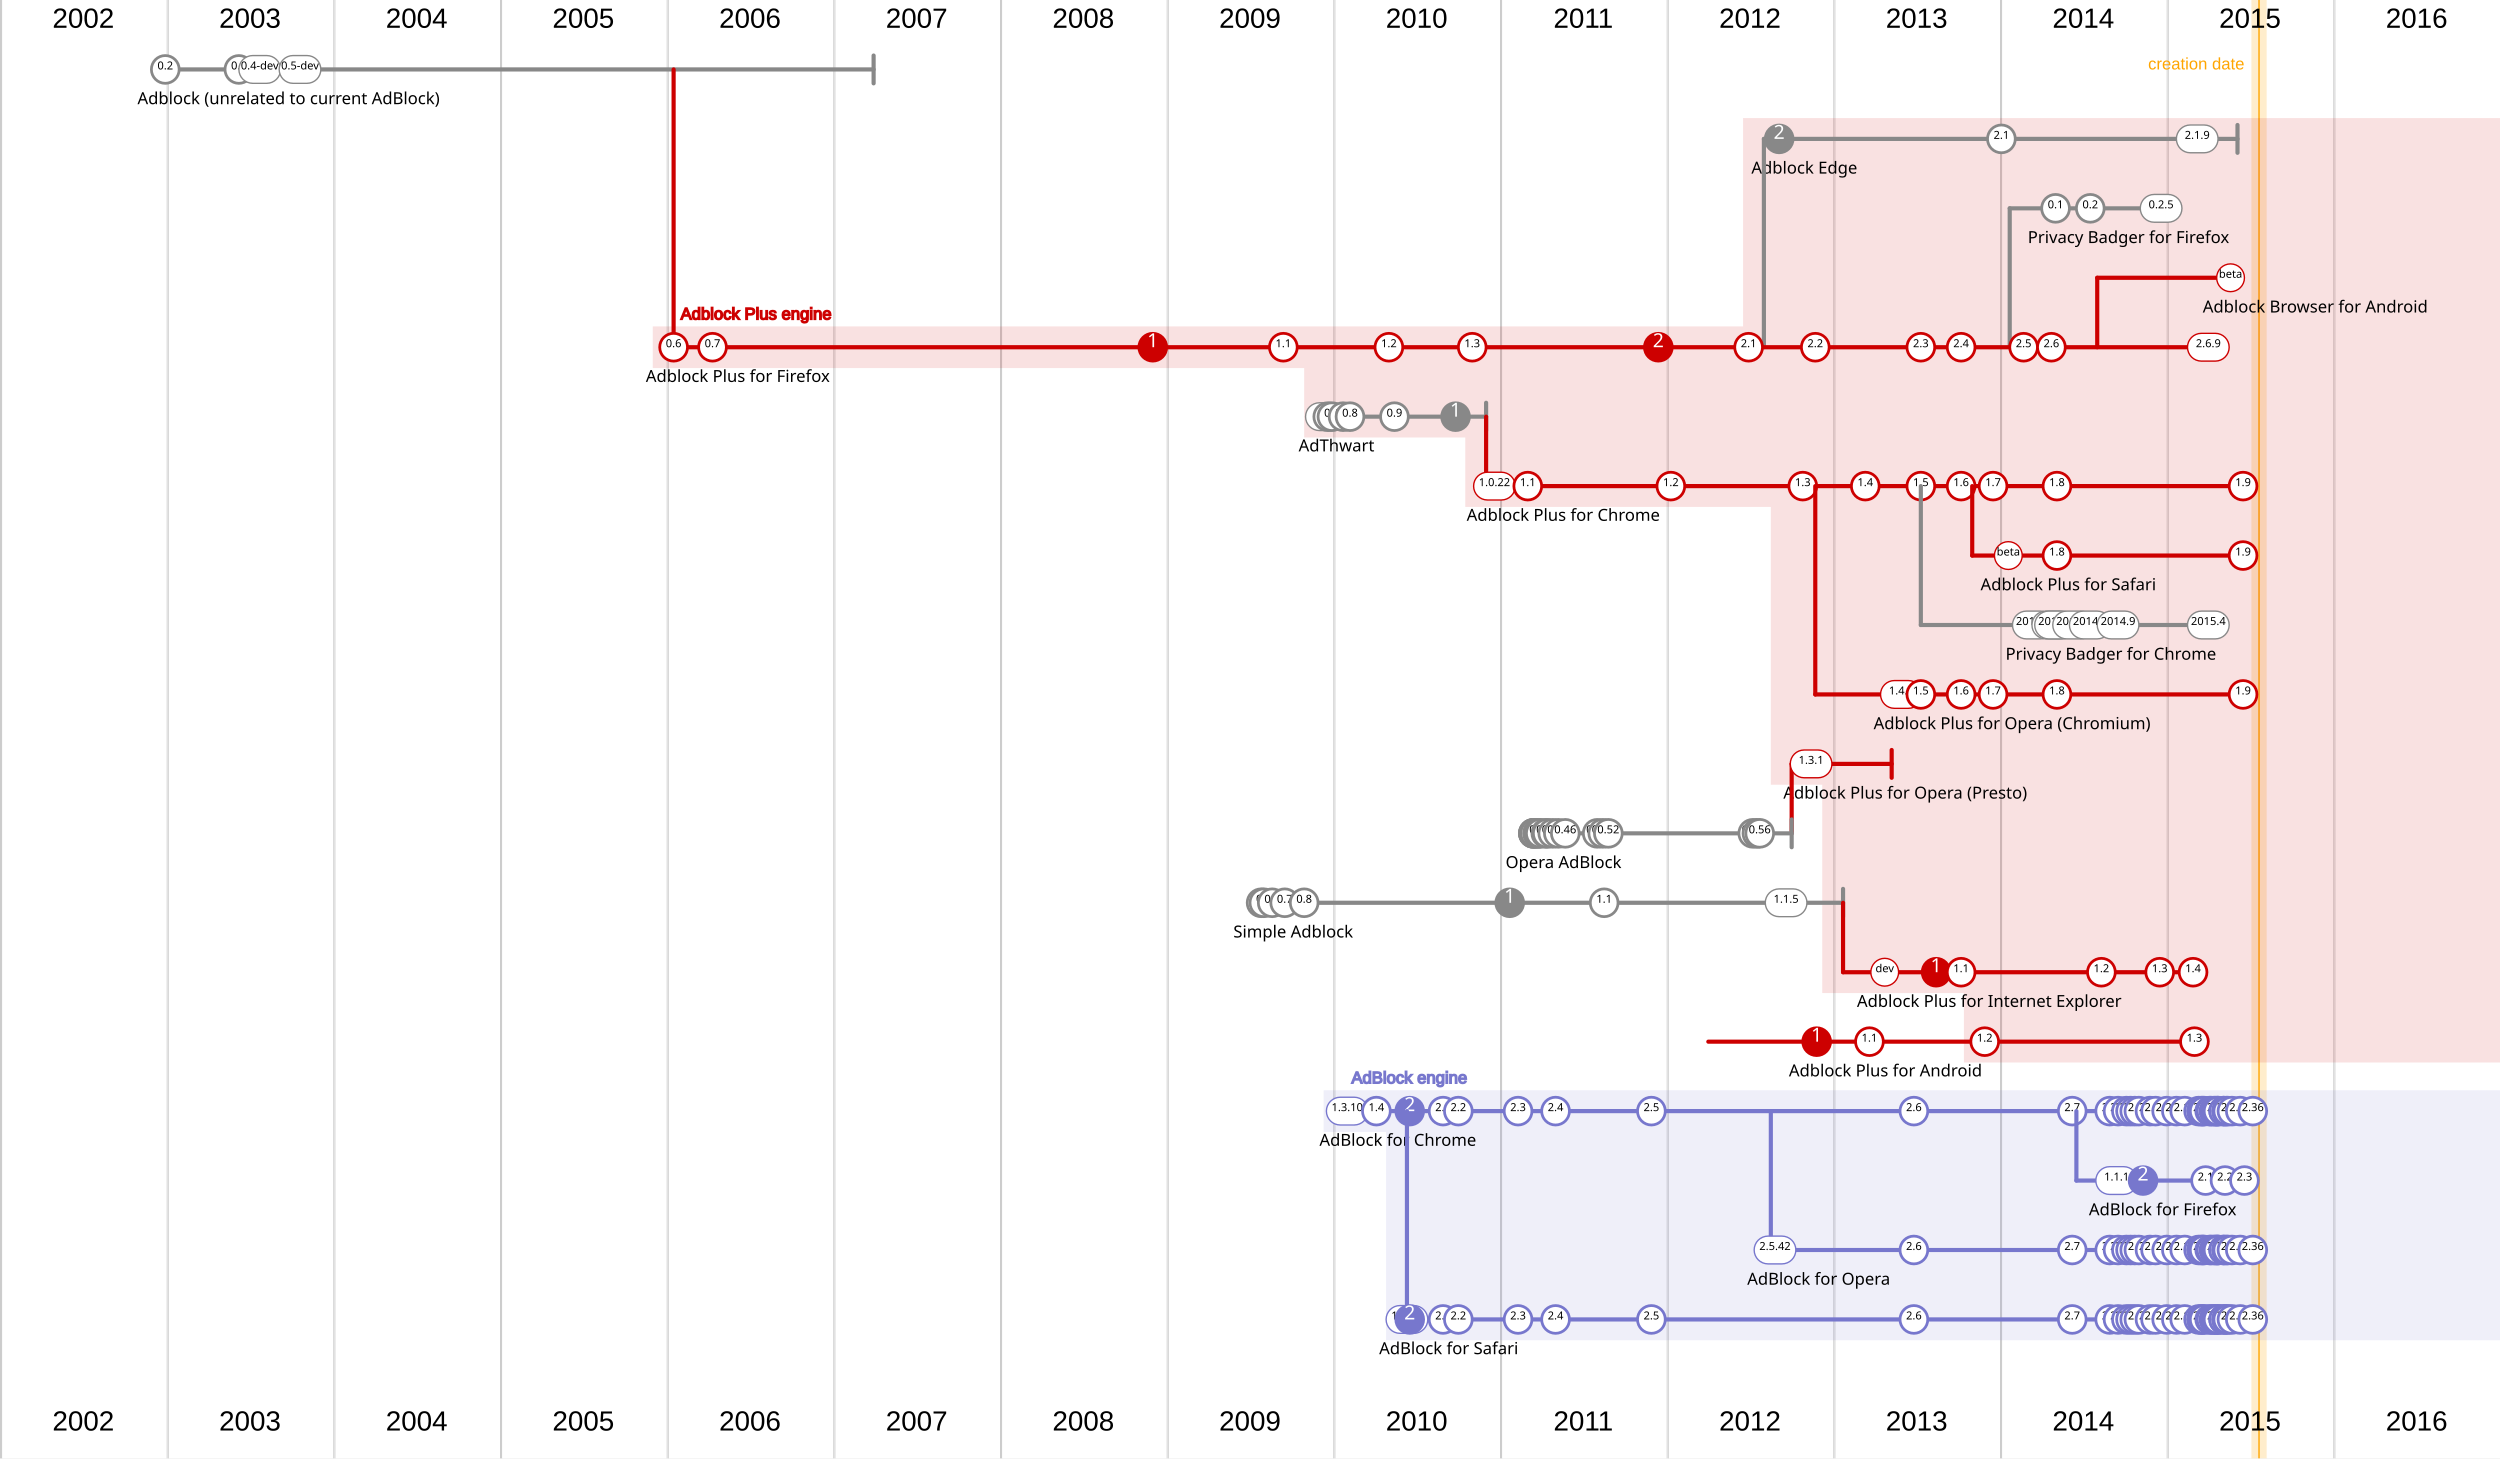
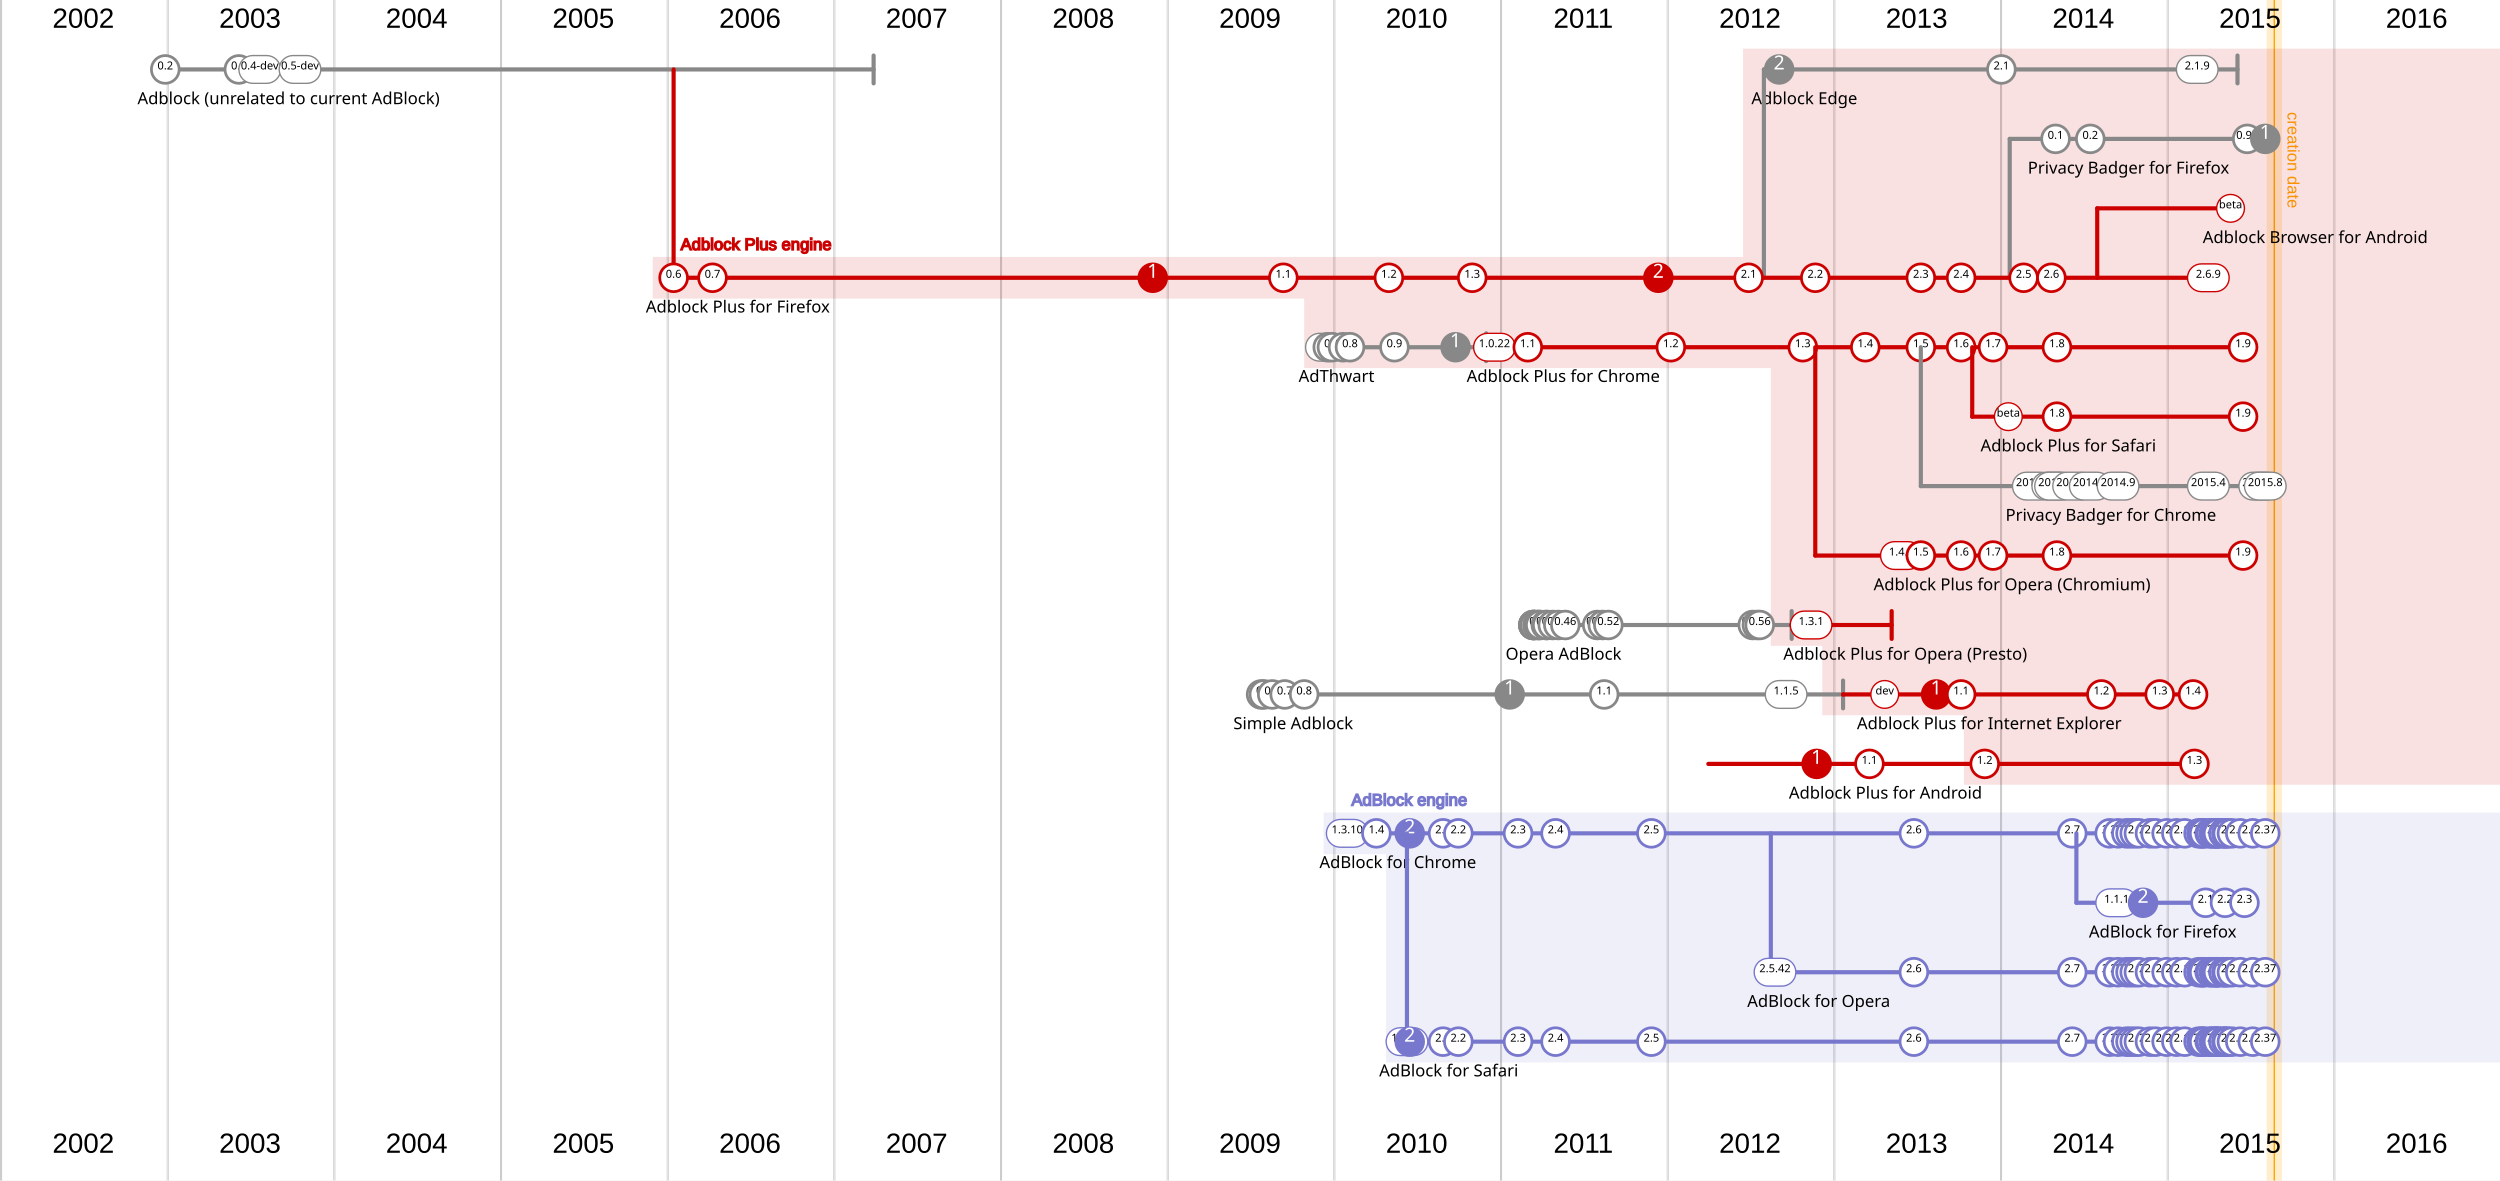
- <svg xmlns="http://www.w3.org/2000/svg" xmlns:xlink="http://www.w3.org/1999/xlink" width="1800" height="1050">
+ <svg xmlns="http://www.w3.org/2000/svg" xmlns:xlink="http://www.w3.org/1999/xlink" width="1800" height="850">
  <defs>
    <style type="text/css">
      @namespace xlink url(http://www.w3.org/1999/xlink);
      
      text {
        font-family: "Arial", sans-serif;
        text-align: center;
        color: black;
      }
      
      line {
        stroke-linecap: round;
        stroke-width: 3px;
      }
      
      circle {
        stroke-width: 2px;
        fill: white;
      }
      
      #yearlabels text {
        font-size: 20px;
        text-anchor: middle;
      }
      
      .adblocker, .engine {
        font-size: 12px;
        font-family: sans-serif;
      }
      
      .engine {
        text-anchor: end;
        font-style: italic;
        font-weight: bold;
      }
      
      #longver {
        fill: white;
        transform: translate(-15px, -10px);
      }
      
      use[xlink|href="#longver"] {
        stroke-width: 2px;
      }
      
      .engine-none line,
      .engine-none circle,
      .engine-none use {
        stroke: #888;
      }
      
      .engine-none .version.release-major circle {
        fill: #888;
      }
      
      .engine-adblockplus-core line,
      .engine-adblockplus-core circle,
      .engine-adblockplus-core use {
        stroke: #CD0000;
      }
      
      .engine-adblockplus-core .version.release-major circle {
        fill: #CD0000;
      }
      .engine-adblock line,
      .engine-adblock circle,
      .engine-adblock use {
        stroke: #7777CD;
      }
      
      .engine-adblock .version.release-major circle {
        fill: #7777CD;
      }
      
      .version.release-patch circle,
      .version.release-patch use {
        stroke-width: 1px;
      }
      
      .version text {
        alignment-baseline: central;
        font-family: sans-serif;
        font-size: 8px;
        text-anchor: middle;
      }
      
      .version.release-major text {
        font-family: sans-serif;
        font-size: 14px;
        fill: white;
        text-anchor: middle;
      }
    </style>
    <pattern id="bglines" patternUnits="userSpaceOnUse" width="120" height="100%">
      <line x1="0" x2="0" y2="100%" stroke="#CCC" />
    </pattern>
    <rect id="longver" width="30" height="20" rx="10" />
    <g id="yearlabels">
      <text x="0">2002</text>
      <text x="120">2003</text>
      <text x="240">2004</text>
      <text x="360">2005</text>
      <text x="480">2006</text>
      <text x="600">2007</text>
      <text x="720">2008</text>
      <text x="840">2009</text>
      <text x="960">2010</text>
      <text x="1080">2011</text>
      <text x="1200">2012</text>
      <text x="1320">2013</text>
      <text x="1440">2014</text>
      <text x="1560">2015</text>
      <text x="1680">2016</text>
    </g>
    <g id="original" class="engine-none">
      <a xlink:href="http://adblock.mozdev.org/">
        <text x="0" y="0" dx="99" dy="25" class="adblocker">Adblock (unrelated to current AdBlock)</text>
      </a>
      <line stroke="" x1="111" x2="629" />
      <g class="version release-minor">
        <circle cx="119" r="10" />
        <text x="119" y="0" dy="0">0.2</text>
      </g>
      <g class="version release-minor">
        <circle cx="172" r="10" />
        <text x="172" y="0" dy="0">0.3</text>
      </g>
      <g class="version release-patch">
        <use x="187" xlink:href="#longver" />
        <text x="187" y="0" dy="0">0.4-dev</text>
      </g>
      <g class="version release-patch">
        <use x="216" xlink:href="#longver" />
        <text x="216" y="0" dy="0">0.5-dev</text>
      </g>
      <line stroke="" x1="629" y1="10" x2="629" y2="-10" />
    </g>
    <g id="adblockedge" class="engine-none">
      <a xlink:href="https://bitbucket.org/adstomper/adblockedge/">
        <text x="0" y="0" dx="1261" dy="25" class="adblocker">Adblock Edge</text>
      </a>
      <line stroke="" x1="1270" x2="1611" />
      <line stroke="" x1="1270" x2="1270" y1="0" y2="150" />
      <g class="version release-major">
        <circle cx="1281" r="10" />
        <text x="1281" y="0" dy="0">2</text>
      </g>
      <g class="version release-minor">
        <circle cx="1441" r="10" />
        <text x="1441" y="0" dy="0">2.1</text>
      </g>
      <g class="version release-patch">
        <use x="1582" xlink:href="#longver" />
        <text x="1582" y="0" dy="0">2.1.9</text>
      </g>
      <line stroke="" x1="1611" y1="10" x2="1611" y2="-10" />
    </g>
    <g id="privacybadger-firefox" class="engine-none">
      <a xlink:href="https://www.eff.org/privacybadger">
        <text x="0" y="0" dx="1460" dy="25" class="adblocker">Privacy Badger for Firefox</text>
      </a>
-       <line stroke="" x1="1447" x2="1556" />
+       <line stroke="" x1="1447" x2="1631" />
      <line stroke="" x1="1447" x2="1447" y1="0" y2="100" />
      <g class="version release-minor">
        <circle cx="1480" r="10" />
        <text x="1480" y="0" dy="0">0.1</text>
      </g>
      <g class="version release-minor">
        <circle cx="1505" r="10" />
        <text x="1505" y="0" dy="0">0.2</text>
      </g>
-       <g class="version release-patch">
-         <use x="1556" xlink:href="#longver" />
-         <text x="1556" y="0" dy="0">0.2.5</text>
+       <g class="version release-minor">
+         <circle cx="1618" r="10" />
+         <text x="1618" y="0" dy="0">0.99</text>
+       </g>
+       <g class="version release-major">
+         <circle cx="1631" r="10" />
+         <text x="1631" y="0" dy="0">1</text>
      </g>
    </g>
    <g id="adblockbrowser-android" class="engine-adblockplus-core">
      <a xlink:href="https://adblockplus.org/en/adblock-browser">
        <text x="0" y="0" dx="1586" dy="25" class="adblocker">Adblock Browser for Android</text>
      </a>
      <line stroke="" x1="1510" x2="1606" />
      <line stroke="" x1="1510" x2="1510" y1="0" y2="50" />
      <g class="version release-patch">
        <circle cx="1606" r="10" />
        <text x="1606" y="0" dy="0">beta</text>
      </g>
    </g>
    <g id="adblockplus-firefox" class="engine-adblockplus-core">
      <a xlink:href="https://adblockplus.org/en/firefox">
        <text x="0" y="0" dx="465" dy="25" class="adblocker">Adblock Plus for Firefox</text>
      </a>
      <line stroke="" x1="485" x2="1590" />
-       <line stroke="" x1="485" x2="485" y1="0" y2="-200" />
+       <line stroke="" x1="485" x2="485" y1="0" y2="-150" />
      <g class="version release-minor">
        <circle cx="485" r="10" />
        <text x="485" y="0" dy="0">0.6</text>
      </g>
      <g class="version release-minor">
        <circle cx="513" r="10" />
        <text x="513" y="0" dy="0">0.7</text>
      </g>
      <g class="version release-major">
        <circle cx="830" r="10" />
        <text x="830" y="0" dy="0">1</text>
      </g>
      <g class="version release-minor">
        <circle cx="924" r="10" />
        <text x="924" y="0" dy="0">1.1</text>
      </g>
      <g class="version release-minor">
        <circle cx="1000" r="10" />
        <text x="1000" y="0" dy="0">1.2</text>
      </g>
      <g class="version release-minor">
        <circle cx="1060" r="10" />
        <text x="1060" y="0" dy="0">1.3</text>
      </g>
      <g class="version release-major">
        <circle cx="1194" r="10" />
        <text x="1194" y="0" dy="0">2</text>
      </g>
      <g class="version release-minor">
        <circle cx="1259" r="10" />
        <text x="1259" y="0" dy="0">2.1</text>
      </g>
      <g class="version release-minor">
        <circle cx="1307" r="10" />
        <text x="1307" y="0" dy="0">2.2</text>
      </g>
      <g class="version release-minor">
        <circle cx="1383" r="10" />
        <text x="1383" y="0" dy="0">2.3</text>
      </g>
      <g class="version release-minor">
        <circle cx="1412" r="10" />
        <text x="1412" y="0" dy="0">2.4</text>
      </g>
      <g class="version release-minor">
        <circle cx="1457" r="10" />
        <text x="1457" y="0" dy="0">2.5</text>
      </g>
      <g class="version release-minor">
        <circle cx="1477" r="10" />
        <text x="1477" y="0" dy="0">2.6</text>
      </g>
      <g class="version release-patch">
        <use x="1590" xlink:href="#longver" />
        <text x="1590" y="0" dy="0">2.6.9</text>
      </g>
    </g>
    <g id="adthwart" class="engine-none">
      <a xlink:href="https://code.google.com/p/adthwart/">
        <text x="0" y="0" dx="935" dy="25" class="adblocker">AdThwart</text>
      </a>
      <line stroke="" x1="954" x2="1070" />
      <g class="version release-patch">
        <use x="955" xlink:href="#longver" />
        <text x="955" y="0" dy="0">0.4.8</text>
      </g>
      <g class="version release-minor">
        <circle cx="956" r="10" />
        <text x="956" y="0" dy="0">0.5</text>
      </g>
      <g class="version release-minor">
        <circle cx="959" r="10" />
        <text x="959" y="0" dy="0">0.6</text>
      </g>
      <g class="version release-minor">
        <circle cx="967" r="10" />
        <text x="967" y="0" dy="0">0.7</text>
      </g>
      <g class="version release-minor">
        <circle cx="972" r="10" />
        <text x="972" y="0" dy="0">0.8</text>
      </g>
      <g class="version release-minor">
        <circle cx="1004" r="10" />
        <text x="1004" y="0" dy="0">0.9</text>
      </g>
      <g class="version release-major">
        <circle cx="1048" r="10" />
        <text x="1048" y="0" dy="0">1</text>
      </g>
      <line stroke="" x1="1070" y1="10" x2="1070" y2="-10" />
    </g>
    <g id="adblockplus-chrome" class="engine-adblockplus-core">
      <a xlink:href="https://adblockplus.org/en/chrome">
        <text x="0" y="0" dx="1056" dy="25" class="adblocker">Adblock Plus for Chrome</text>
      </a>
      <line stroke="" x1="1070" x2="1615" />
-       <line stroke="" x1="1070" x2="1070" y1="0" y2="-50" />
+       <line stroke="" x1="1070" x2="1070" y1="0" y2="0" />
      <g class="version release-patch">
        <use x="1076" xlink:href="#longver" />
        <text x="1076" y="0" dy="0">1.0.22</text>
      </g>
      <g class="version release-minor">
        <circle cx="1100" r="10" />
        <text x="1100" y="0" dy="0">1.1</text>
      </g>
      <g class="version release-minor">
        <circle cx="1203" r="10" />
        <text x="1203" y="0" dy="0">1.2</text>
      </g>
      <g class="version release-minor">
        <circle cx="1298" r="10" />
        <text x="1298" y="0" dy="0">1.3</text>
      </g>
      <g class="version release-minor">
        <circle cx="1343" r="10" />
        <text x="1343" y="0" dy="0">1.4</text>
      </g>
      <g class="version release-minor">
        <circle cx="1383" r="10" />
        <text x="1383" y="0" dy="0">1.5</text>
      </g>
      <g class="version release-minor">
        <circle cx="1412" r="10" />
        <text x="1412" y="0" dy="0">1.6</text>
      </g>
      <g class="version release-minor">
        <circle cx="1435" r="10" />
        <text x="1435" y="0" dy="0">1.7</text>
      </g>
      <g class="version release-minor">
        <circle cx="1481" r="10" />
        <text x="1481" y="0" dy="0">1.8</text>
      </g>
      <g class="version release-minor">
        <circle cx="1615" r="10" />
        <text x="1615" y="0" dy="0">1.9</text>
      </g>
    </g>
    <g id="adblockplus-safari" class="engine-adblockplus-core">
      <a xlink:href="https://adblockplus.org/en/safari">
        <text x="0" y="0" dx="1426" dy="25" class="adblocker">Adblock Plus for Safari</text>
      </a>
      <line stroke="" x1="1420" x2="1615" />
      <line stroke="" x1="1420" x2="1420" y1="0" y2="-50" />
      <g class="version release-patch">
        <circle cx="1446" r="10" />
        <text x="1446" y="0" dy="0">beta</text>
      </g>
      <g class="version release-minor">
        <circle cx="1481" r="10" />
        <text x="1481" y="0" dy="0">1.8</text>
      </g>
      <g class="version release-minor">
        <circle cx="1615" r="10" />
        <text x="1615" y="0" dy="0">1.9</text>
      </g>
    </g>
    <g id="privacybadger-chrome" class="engine-none">
      <a xlink:href="https://www.eff.org/privacybadger">
        <text x="0" y="0" dx="1444" dy="25" class="adblocker">Privacy Badger for Chrome</text>
      </a>
-       <line stroke="" x1="1383" x2="1590" />
+       <line stroke="" x1="1383" x2="1631" />
      <line stroke="" x1="1383" x2="1383" y1="0" y2="-100" />
      <g class="version release-minor">
        <use x="1464" xlink:href="#longver" />
        <text x="1464" y="0" dy="0">2014.3</text>
      </g>
      <g class="version release-minor">
        <use x="1478" xlink:href="#longver" />
        <text x="1478" y="0" dy="0">2014.4</text>
      </g>
      <g class="version release-minor">
        <use x="1480" xlink:href="#longver" />
        <text x="1480" y="0" dy="0">2014.5</text>
      </g>
      <g class="version release-minor">
        <use x="1493" xlink:href="#longver" />
        <text x="1493" y="0" dy="0">2014.6</text>
      </g>
      <g class="version release-minor">
        <use x="1505" xlink:href="#longver" />
        <text x="1505" y="0" dy="0">2014.7</text>
      </g>
      <g class="version release-minor">
        <use x="1525" xlink:href="#longver" />
        <text x="1525" y="0" dy="0">2014.9</text>
      </g>
      <g class="version release-minor">
        <use x="1590" xlink:href="#longver" />
        <text x="1590" y="0" dy="0">2015.4</text>
+       </g>
+       <g class="version release-minor">
+         <use x="1627" xlink:href="#longver" />
+         <text x="1627" y="0" dy="0">2015.7</text>
+       </g>
+       <g class="version release-minor">
+         <use x="1631" xlink:href="#longver" />
+         <text x="1631" y="0" dy="0">2015.8</text>
      </g>
    </g>
    <g id="adblockplus-opera-chromium" class="engine-adblockplus-core">
      <a xlink:href="https://adblockplus.org/en/opera">
        <text x="0" y="0" dx="1349" dy="25" class="adblocker">Adblock Plus for Opera (Chromium)</text>
      </a>
      <line stroke="" x1="1307" x2="1615" />
      <line stroke="" x1="1307" x2="1307" y1="0" y2="-150" />
      <g class="version release-patch">
        <use x="1369" xlink:href="#longver" />
        <text x="1369" y="0" dy="0">1.4.1</text>
      </g>
      <g class="version release-minor">
        <circle cx="1383" r="10" />
        <text x="1383" y="0" dy="0">1.5</text>
      </g>
      <g class="version release-minor">
        <circle cx="1412" r="10" />
        <text x="1412" y="0" dy="0">1.6</text>
      </g>
      <g class="version release-minor">
        <circle cx="1435" r="10" />
        <text x="1435" y="0" dy="0">1.7</text>
      </g>
      <g class="version release-minor">
        <circle cx="1481" r="10" />
        <text x="1481" y="0" dy="0">1.8</text>
      </g>
      <g class="version release-minor">
        <circle cx="1615" r="10" />
        <text x="1615" y="0" dy="0">1.9</text>
      </g>
    </g>
+     <g id="opera-adblock" class="engine-none">
+       <a xlink:href="">
+         <text x="0" y="0" dx="1084" dy="25" class="adblocker">Opera AdBlock</text>
+       </a>
+       <line stroke="" x1="1104" x2="1290" />
+       <g class="version release-minor">
+         <circle cx="1104" r="10" />
+         <text x="1104" y="0" dy="0">0.12</text>
+       </g>
+       <g class="version release-minor">
+         <circle cx="1104" r="10" />
+         <text x="1104" y="0" dy="0">0.13</text>
+       </g>
+       <g class="version release-minor">
+         <circle cx="1104" r="10" />
+         <text x="1104" y="0" dy="0">0.14</text>
+       </g>
+       <g class="version release-minor">
+         <circle cx="1105" r="10" />
+         <text x="1105" y="0" dy="0">0.23</text>
+       </g>
+       <g class="version release-minor">
+         <circle cx="1107" r="10" />
+         <text x="1107" y="0" dy="0">0.27</text>
+       </g>
+       <g class="version release-minor">
+         <circle cx="1108" r="10" />
+         <text x="1108" y="0" dy="0">0.32</text>
+       </g>
+       <g class="version release-minor">
+         <circle cx="1109" r="10" />
+         <text x="1109" y="0" dy="0">0.34</text>
+       </g>
+       <g class="version release-minor">
+         <circle cx="1113" r="10" />
+         <text x="1113" y="0" dy="0">0.37</text>
+       </g>
+       <g class="version release-minor">
+         <circle cx="1114" r="10" />
+         <text x="1114" y="0" dy="0">0.38</text>
+       </g>
+       <g class="version release-minor">
+         <circle cx="1118" r="10" />
+         <text x="1118" y="0" dy="0">0.43</text>
+       </g>
+       <g class="version release-minor">
+         <circle cx="1122" r="10" />
+         <text x="1122" y="0" dy="0">0.44</text>
+       </g>
+       <g class="version release-minor">
+         <circle cx="1127" r="10" />
+         <text x="1127" y="0" dy="0">0.46</text>
+       </g>
+       <g class="version release-minor">
+         <circle cx="1150" r="10" />
+         <text x="1150" y="0" dy="0">0.50</text>
+       </g>
+       <g class="version release-minor">
+         <circle cx="1154" r="10" />
+         <text x="1154" y="0" dy="0">0.51</text>
+       </g>
+       <g class="version release-minor">
+         <circle cx="1158" r="10" />
+         <text x="1158" y="0" dy="0">0.52</text>
+       </g>
+       <g class="version release-minor">
+         <circle cx="1262" r="10" />
+         <text x="1262" y="0" dy="0">0.54</text>
+       </g>
+       <g class="version release-minor">
+         <circle cx="1265" r="10" />
+         <text x="1265" y="0" dy="0">0.55</text>
+       </g>
+       <g class="version release-minor">
+         <circle cx="1267" r="10" />
+         <text x="1267" y="0" dy="0">0.56</text>
+       </g>
+       <line stroke="" x1="1290" y1="10" x2="1290" y2="-10" />
+     </g>
    <g id="adblockplus-opera-presto" class="engine-adblockplus-core">
      <a xlink:href="https://adblockplus.org/en/opera">
        <text x="0" y="0" dx="1284" dy="25" class="adblocker">Adblock Plus for Opera (Presto)</text>
      </a>
      <line stroke="" x1="1290" x2="1362" />
-       <line stroke="" x1="1290" x2="1290" y1="0" y2="50" />
+       <line stroke="" x1="1290" x2="1290" y1="0" y2="0" />
      <g class="version release-patch">
        <use x="1304" xlink:href="#longver" />
        <text x="1304" y="0" dy="0">1.3.1</text>
      </g>
      <line stroke="" x1="1362" y1="10" x2="1362" y2="-10" />
-     </g>
-     <g id="opera-adblock" class="engine-none">
-       <a xlink:href="">
-         <text x="0" y="0" dx="1084" dy="25" class="adblocker">Opera AdBlock</text>
-       </a>
-       <line stroke="" x1="1104" x2="1290" />
-       <g class="version release-minor">
-         <circle cx="1104" r="10" />
-         <text x="1104" y="0" dy="0">0.12</text>
-       </g>
-       <g class="version release-minor">
-         <circle cx="1104" r="10" />
-         <text x="1104" y="0" dy="0">0.13</text>
-       </g>
-       <g class="version release-minor">
-         <circle cx="1104" r="10" />
-         <text x="1104" y="0" dy="0">0.14</text>
-       </g>
-       <g class="version release-minor">
-         <circle cx="1105" r="10" />
-         <text x="1105" y="0" dy="0">0.23</text>
-       </g>
-       <g class="version release-minor">
-         <circle cx="1107" r="10" />
-         <text x="1107" y="0" dy="0">0.27</text>
-       </g>
-       <g class="version release-minor">
-         <circle cx="1108" r="10" />
-         <text x="1108" y="0" dy="0">0.32</text>
-       </g>
-       <g class="version release-minor">
-         <circle cx="1109" r="10" />
-         <text x="1109" y="0" dy="0">0.34</text>
-       </g>
-       <g class="version release-minor">
-         <circle cx="1113" r="10" />
-         <text x="1113" y="0" dy="0">0.37</text>
-       </g>
-       <g class="version release-minor">
-         <circle cx="1114" r="10" />
-         <text x="1114" y="0" dy="0">0.38</text>
-       </g>
-       <g class="version release-minor">
-         <circle cx="1118" r="10" />
-         <text x="1118" y="0" dy="0">0.43</text>
-       </g>
-       <g class="version release-minor">
-         <circle cx="1122" r="10" />
-         <text x="1122" y="0" dy="0">0.44</text>
-       </g>
-       <g class="version release-minor">
-         <circle cx="1127" r="10" />
-         <text x="1127" y="0" dy="0">0.46</text>
-       </g>
-       <g class="version release-minor">
-         <circle cx="1150" r="10" />
-         <text x="1150" y="0" dy="0">0.50</text>
-       </g>
-       <g class="version release-minor">
-         <circle cx="1154" r="10" />
-         <text x="1154" y="0" dy="0">0.51</text>
-       </g>
-       <g class="version release-minor">
-         <circle cx="1158" r="10" />
-         <text x="1158" y="0" dy="0">0.52</text>
-       </g>
-       <g class="version release-minor">
-         <circle cx="1262" r="10" />
-         <text x="1262" y="0" dy="0">0.54</text>
-       </g>
-       <g class="version release-minor">
-         <circle cx="1265" r="10" />
-         <text x="1265" y="0" dy="0">0.55</text>
-       </g>
-       <g class="version release-minor">
-         <circle cx="1267" r="10" />
-         <text x="1267" y="0" dy="0">0.56</text>
-       </g>
-       <line stroke="" x1="1290" y1="10" x2="1290" y2="-10" />
    </g>
    <g id="simpleadblock" class="engine-none">
      <a xlink:href="http://simple-adblock.com/releases/ and https://hg.adblockplus.org/adblockplusie">
        <text x="0" y="0" dx="888" dy="25" class="adblocker">Simple Adblock</text>
      </a>
      <line stroke="" x1="908" x2="1327" />
      <g class="version release-minor">
        <circle cx="908" r="10" />
        <text x="908" y="0" dy="0">0.4</text>
      </g>
      <g class="version release-minor">
        <circle cx="910" r="10" />
        <text x="910" y="0" dy="0">0.5</text>
      </g>
      <g class="version release-minor">
        <circle cx="916" r="10" />
        <text x="916" y="0" dy="0">0.6</text>
      </g>
      <g class="version release-minor">
        <circle cx="925" r="10" />
        <text x="925" y="0" dy="0">0.7</text>
      </g>
      <g class="version release-minor">
        <circle cx="939" r="10" />
        <text x="939" y="0" dy="0">0.8</text>
      </g>
      <g class="version release-major">
        <circle cx="1087" r="10" />
        <text x="1087" y="0" dy="0">1</text>
      </g>
      <g class="version release-minor">
        <circle cx="1155" r="10" />
        <text x="1155" y="0" dy="0">1.1</text>
      </g>
      <g class="version release-patch">
        <use x="1286" xlink:href="#longver" />
        <text x="1286" y="0" dy="0">1.1.5</text>
      </g>
      <line stroke="" x1="1327" y1="10" x2="1327" y2="-10" />
    </g>
    <g id="adblockplus-ie" class="engine-adblockplus-core">
      <a xlink:href="https://adblockplus.org/en/internet-explorer">
        <text x="0" y="0" dx="1337" dy="25" class="adblocker">Adblock Plus for Internet Explorer</text>
      </a>
      <line stroke="" x1="1327" x2="1579" />
-       <line stroke="" x1="1327" x2="1327" y1="0" y2="-50" />
+       <line stroke="" x1="1327" x2="1327" y1="0" y2="0" />
      <g class="version release-patch">
        <circle cx="1357" r="10" />
        <text x="1357" y="0" dy="0">dev</text>
      </g>
      <g class="version release-major">
        <circle cx="1394" r="10" />
        <text x="1394" y="0" dy="0">1</text>
      </g>
      <g class="version release-minor">
        <circle cx="1412" r="10" />
        <text x="1412" y="0" dy="0">1.1</text>
      </g>
      <g class="version release-minor">
        <circle cx="1513" r="10" />
        <text x="1513" y="0" dy="0">1.2</text>
      </g>
      <g class="version release-minor">
        <circle cx="1555" r="10" />
        <text x="1555" y="0" dy="0">1.3</text>
      </g>
      <g class="version release-minor">
        <circle cx="1579" r="10" />
        <text x="1579" y="0" dy="0">1.4</text>
      </g>
    </g>
    <g id="adblockplus-android" class="engine-adblockplus-core">
      <a xlink:href="https://adblockplus.org/en/android">
        <text x="0" y="0" dx="1288" dy="25" class="adblocker">Adblock Plus for Android</text>
      </a>
      <line stroke="" x1="1230" x2="1580" />
      <g class="version release-major">
        <circle cx="1308" r="10" />
        <text x="1308" y="0" dy="0">1</text>
      </g>
      <g class="version release-minor">
        <circle cx="1346" r="10" />
        <text x="1346" y="0" dy="0">1.1</text>
      </g>
      <g class="version release-minor">
        <circle cx="1429" r="10" />
        <text x="1429" y="0" dy="0">1.2</text>
      </g>
      <g class="version release-minor">
        <circle cx="1580" r="10" />
        <text x="1580" y="0" dy="0">1.3</text>
      </g>
    </g>
    <g id="adblock-chrome" class="engine-adblock">
      <a xlink:href="https://getadblock.com/">
        <text x="0" y="0" dx="950" dy="25" class="adblocker">AdBlock for Chrome</text>
      </a>
-       <line stroke="" x1="968" x2="1622" />
+       <line stroke="" x1="968" x2="1631" />
      <g class="version release-patch">
        <use x="970" xlink:href="#longver" />
        <text x="970" y="0" dy="0">1.3.10</text>
      </g>
      <g class="version release-minor">
        <circle cx="991" r="10" />
        <text x="991" y="0" dy="0">1.4</text>
      </g>
      <g class="version release-major">
        <circle cx="1015" r="10" />
        <text x="1015" y="0" dy="0">2</text>
      </g>
      <g class="version release-minor">
        <circle cx="1039" r="10" />
        <text x="1039" y="0" dy="0">2.1</text>
      </g>
      <g class="version release-minor">
        <circle cx="1050" r="10" />
        <text x="1050" y="0" dy="0">2.2</text>
      </g>
      <g class="version release-minor">
        <circle cx="1093" r="10" />
        <text x="1093" y="0" dy="0">2.3</text>
      </g>
      <g class="version release-minor">
        <circle cx="1120" r="10" />
        <text x="1120" y="0" dy="0">2.4</text>
      </g>
      <g class="version release-minor">
        <circle cx="1189" r="10" />
        <text x="1189" y="0" dy="0">2.5</text>
      </g>
      <g class="version release-minor">
        <circle cx="1378" r="10" />
        <text x="1378" y="0" dy="0">2.6</text>
      </g>
      <g class="version release-minor">
        <circle cx="1492" r="10" />
        <text x="1492" y="0" dy="0">2.7</text>
      </g>
      <g class="version release-minor">
        <circle cx="1519" r="10" />
        <text x="1519" y="0" dy="0">2.8</text>
      </g>
      <g class="version release-minor">
        <circle cx="1525" r="10" />
        <text x="1525" y="0" dy="0">2.9</text>
      </g>
      <g class="version release-minor">
        <circle cx="1531" r="10" />
        <text x="1531" y="0" dy="0">2.10</text>
      </g>
      <g class="version release-minor">
        <circle cx="1534" r="10" />
        <text x="1534" y="0" dy="0">2.11</text>
      </g>
      <g class="version release-minor">
        <circle cx="1537" r="10" />
        <text x="1537" y="0" dy="0">2.12</text>
      </g>
      <g class="version release-minor">
        <circle cx="1540" r="10" />
        <text x="1540" y="0" dy="0">2.13</text>
      </g>
      <g class="version release-minor">
        <circle cx="1548" r="10" />
        <text x="1548" y="0" dy="0">2.14</text>
      </g>
      <g class="version release-minor">
        <circle cx="1552" r="10" />
        <text x="1552" y="0" dy="0">2.15</text>
      </g>
      <g class="version release-minor">
        <circle cx="1560" r="10" />
        <text x="1560" y="0" dy="0">2.16</text>
      </g>
      <g class="version release-minor">
        <circle cx="1567" r="10" />
        <text x="1567" y="0" dy="0">2.17</text>
      </g>
      <g class="version release-minor">
        <circle cx="1573" r="10" />
        <text x="1573" y="0" dy="0">2.18</text>
      </g>
      <g class="version release-minor">
        <circle cx="1583" r="10" />
        <text x="1583" y="0" dy="0">2.19</text>
      </g>
      <g class="version release-minor">
        <circle cx="1585" r="10" />
        <text x="1585" y="0" dy="0">2.20</text>
      </g>
      <g class="version release-minor">
        <circle cx="1586" r="10" />
        <text x="1586" y="0" dy="0">2.21</text>
      </g>
      <g class="version release-minor">
        <circle cx="1587" r="10" />
        <text x="1587" y="0" dy="0">2.22</text>
      </g>
      <g class="version release-minor">
        <circle cx="1591" r="10" />
        <text x="1591" y="0" dy="0">2.23</text>
      </g>
      <g class="version release-minor">
        <circle cx="1592" r="10" />
        <text x="1592" y="0" dy="0">2.24</text>
      </g>
      <g class="version release-minor">
        <circle cx="1594" r="10" />
        <text x="1594" y="0" dy="0">2.25</text>
      </g>
      <g class="version release-minor">
        <circle cx="1595" r="10" />
        <text x="1595" y="0" dy="0">2.26</text>
      </g>
      <g class="version release-minor">
        <circle cx="1596" r="10" />
        <text x="1596" y="0" dy="0">2.27</text>
      </g>
      <g class="version release-minor">
        <circle cx="1597" r="10" />
        <text x="1597" y="0" dy="0">2.28</text>
      </g>
      <g class="version release-minor">
        <circle cx="1597" r="10" />
        <text x="1597" y="0" dy="0">2.29</text>
      </g>
      <g class="version release-minor">
        <circle cx="1601" r="10" />
        <text x="1601" y="0" dy="0">2.30</text>
      </g>
      <g class="version release-minor">
        <circle cx="1601" r="10" />
        <text x="1601" y="0" dy="0">2.31</text>
      </g>
      <g class="version release-minor">
        <circle cx="1603" r="10" />
        <text x="1603" y="0" dy="0">2.32</text>
      </g>
      <g class="version release-minor">
        <circle cx="1604" r="10" />
        <text x="1604" y="0" dy="0">2.33</text>
      </g>
      <g class="version release-minor">
        <circle cx="1607" r="10" />
        <text x="1607" y="0" dy="0">2.34</text>
      </g>
      <g class="version release-minor">
        <circle cx="1613" r="10" />
        <text x="1613" y="0" dy="0">2.35</text>
      </g>
      <g class="version release-minor">
        <circle cx="1622" r="10" />
        <text x="1622" y="0" dy="0">2.36</text>
      </g>
+       <g class="version release-minor">
+         <circle cx="1631" r="10" />
+         <text x="1631" y="0" dy="0">2.37</text>
+       </g>
    </g>
    <g id="adblock-firefox" class="engine-adblock">
      <a xlink:href="https://getadblock.com/">
        <text x="0" y="0" dx="1504" dy="25" class="adblocker">AdBlock for Firefox</text>
      </a>
      <line stroke="" x1="1495" x2="1616" />
      <line stroke="" x1="1495" x2="1495" y1="0" y2="-50" />
      <g class="version release-patch">
        <use x="1524" xlink:href="#longver" />
        <text x="1524" y="0" dy="0">1.1.1</text>
      </g>
      <g class="version release-major">
        <circle cx="1543" r="10" />
        <text x="1543" y="0" dy="0">2</text>
      </g>
      <g class="version release-minor">
        <circle cx="1588" r="10" />
        <text x="1588" y="0" dy="0">2.1</text>
      </g>
      <g class="version release-minor">
        <circle cx="1602" r="10" />
        <text x="1602" y="0" dy="0">2.2</text>
      </g>
      <g class="version release-minor">
        <circle cx="1616" r="10" />
        <text x="1616" y="0" dy="0">2.3</text>
      </g>
    </g>
    <g id="adblock-opera" class="engine-adblock">
      <a xlink:href="https://getadblock.com/">
        <text x="0" y="0" dx="1258" dy="25" class="adblocker">AdBlock for Opera</text>
      </a>
-       <line stroke="" x1="1275" x2="1622" />
+       <line stroke="" x1="1275" x2="1631" />
      <line stroke="" x1="1275" x2="1275" y1="0" y2="-100" />
      <g class="version release-patch">
        <use x="1278" xlink:href="#longver" />
        <text x="1278" y="0" dy="0">2.5.42</text>
      </g>
      <g class="version release-minor">
        <circle cx="1378" r="10" />
        <text x="1378" y="0" dy="0">2.6</text>
      </g>
      <g class="version release-minor">
        <circle cx="1492" r="10" />
        <text x="1492" y="0" dy="0">2.7</text>
      </g>
      <g class="version release-minor">
        <circle cx="1519" r="10" />
        <text x="1519" y="0" dy="0">2.8</text>
      </g>
      <g class="version release-minor">
        <circle cx="1525" r="10" />
        <text x="1525" y="0" dy="0">2.9</text>
      </g>
      <g class="version release-minor">
        <circle cx="1531" r="10" />
        <text x="1531" y="0" dy="0">2.10</text>
      </g>
      <g class="version release-minor">
        <circle cx="1534" r="10" />
        <text x="1534" y="0" dy="0">2.11</text>
      </g>
      <g class="version release-minor">
        <circle cx="1537" r="10" />
        <text x="1537" y="0" dy="0">2.12</text>
      </g>
      <g class="version release-minor">
        <circle cx="1540" r="10" />
        <text x="1540" y="0" dy="0">2.13</text>
      </g>
      <g class="version release-minor">
        <circle cx="1548" r="10" />
        <text x="1548" y="0" dy="0">2.14</text>
      </g>
      <g class="version release-minor">
        <circle cx="1552" r="10" />
        <text x="1552" y="0" dy="0">2.15</text>
      </g>
      <g class="version release-minor">
        <circle cx="1560" r="10" />
        <text x="1560" y="0" dy="0">2.16</text>
      </g>
      <g class="version release-minor">
        <circle cx="1567" r="10" />
        <text x="1567" y="0" dy="0">2.17</text>
      </g>
      <g class="version release-minor">
        <circle cx="1573" r="10" />
        <text x="1573" y="0" dy="0">2.18</text>
      </g>
      <g class="version release-minor">
        <circle cx="1583" r="10" />
        <text x="1583" y="0" dy="0">2.19</text>
      </g>
      <g class="version release-minor">
        <circle cx="1585" r="10" />
        <text x="1585" y="0" dy="0">2.20</text>
      </g>
      <g class="version release-minor">
        <circle cx="1586" r="10" />
        <text x="1586" y="0" dy="0">2.21</text>
      </g>
      <g class="version release-minor">
        <circle cx="1587" r="10" />
        <text x="1587" y="0" dy="0">2.22</text>
      </g>
      <g class="version release-minor">
        <circle cx="1591" r="10" />
        <text x="1591" y="0" dy="0">2.23</text>
      </g>
      <g class="version release-minor">
        <circle cx="1592" r="10" />
        <text x="1592" y="0" dy="0">2.24</text>
      </g>
      <g class="version release-minor">
        <circle cx="1594" r="10" />
        <text x="1594" y="0" dy="0">2.25</text>
      </g>
      <g class="version release-minor">
        <circle cx="1595" r="10" />
        <text x="1595" y="0" dy="0">2.26</text>
      </g>
      <g class="version release-minor">
        <circle cx="1596" r="10" />
        <text x="1596" y="0" dy="0">2.27</text>
      </g>
      <g class="version release-minor">
        <circle cx="1597" r="10" />
        <text x="1597" y="0" dy="0">2.28</text>
      </g>
      <g class="version release-minor">
        <circle cx="1597" r="10" />
        <text x="1597" y="0" dy="0">2.29</text>
      </g>
      <g class="version release-minor">
        <circle cx="1601" r="10" />
        <text x="1601" y="0" dy="0">2.30</text>
      </g>
      <g class="version release-minor">
        <circle cx="1601" r="10" />
        <text x="1601" y="0" dy="0">2.31</text>
      </g>
      <g class="version release-minor">
        <circle cx="1603" r="10" />
        <text x="1603" y="0" dy="0">2.32</text>
      </g>
      <g class="version release-minor">
        <circle cx="1604" r="10" />
        <text x="1604" y="0" dy="0">2.33</text>
      </g>
      <g class="version release-minor">
        <circle cx="1607" r="10" />
        <text x="1607" y="0" dy="0">2.34</text>
      </g>
      <g class="version release-minor">
        <circle cx="1613" r="10" />
        <text x="1613" y="0" dy="0">2.35</text>
      </g>
      <g class="version release-minor">
        <circle cx="1622" r="10" />
        <text x="1622" y="0" dy="0">2.36</text>
+       </g>
+       <g class="version release-minor">
+         <circle cx="1631" r="10" />
+         <text x="1631" y="0" dy="0">2.37</text>
      </g>
    </g>
    <g id="adblock-safari" class="engine-adblock">
      <a xlink:href="https://getadblock.com/">
        <text x="0" y="0" dx="993" dy="25" class="adblocker">AdBlock for Safari</text>
      </a>
-       <line stroke="" x1="1013" x2="1622" />
+       <line stroke="" x1="1013" x2="1631" />
      <line stroke="" x1="1013" x2="1013" y1="0" y2="-150" />
      <g class="version release-patch">
        <use x="1013" xlink:href="#longver" />
        <text x="1013" y="0" dy="0">1.4.31</text>
      </g>
      <g class="version release-major">
        <circle cx="1015" r="10" />
        <text x="1015" y="0" dy="0">2</text>
      </g>
      <g class="version release-minor">
        <circle cx="1039" r="10" />
        <text x="1039" y="0" dy="0">2.1</text>
      </g>
      <g class="version release-minor">
        <circle cx="1050" r="10" />
        <text x="1050" y="0" dy="0">2.2</text>
      </g>
      <g class="version release-minor">
        <circle cx="1093" r="10" />
        <text x="1093" y="0" dy="0">2.3</text>
      </g>
      <g class="version release-minor">
        <circle cx="1120" r="10" />
        <text x="1120" y="0" dy="0">2.4</text>
      </g>
      <g class="version release-minor">
        <circle cx="1189" r="10" />
        <text x="1189" y="0" dy="0">2.5</text>
      </g>
      <g class="version release-minor">
        <circle cx="1378" r="10" />
        <text x="1378" y="0" dy="0">2.6</text>
      </g>
      <g class="version release-minor">
        <circle cx="1492" r="10" />
        <text x="1492" y="0" dy="0">2.7</text>
      </g>
      <g class="version release-minor">
        <circle cx="1519" r="10" />
        <text x="1519" y="0" dy="0">2.8</text>
      </g>
      <g class="version release-minor">
        <circle cx="1525" r="10" />
        <text x="1525" y="0" dy="0">2.9</text>
      </g>
      <g class="version release-minor">
        <circle cx="1531" r="10" />
        <text x="1531" y="0" dy="0">2.10</text>
      </g>
      <g class="version release-minor">
        <circle cx="1534" r="10" />
        <text x="1534" y="0" dy="0">2.11</text>
      </g>
      <g class="version release-minor">
        <circle cx="1537" r="10" />
        <text x="1537" y="0" dy="0">2.12</text>
      </g>
      <g class="version release-minor">
        <circle cx="1540" r="10" />
        <text x="1540" y="0" dy="0">2.13</text>
      </g>
      <g class="version release-minor">
        <circle cx="1548" r="10" />
        <text x="1548" y="0" dy="0">2.14</text>
      </g>
      <g class="version release-minor">
        <circle cx="1552" r="10" />
        <text x="1552" y="0" dy="0">2.15</text>
      </g>
      <g class="version release-minor">
        <circle cx="1560" r="10" />
        <text x="1560" y="0" dy="0">2.16</text>
      </g>
      <g class="version release-minor">
        <circle cx="1567" r="10" />
        <text x="1567" y="0" dy="0">2.17</text>
      </g>
      <g class="version release-minor">
        <circle cx="1573" r="10" />
        <text x="1573" y="0" dy="0">2.18</text>
      </g>
      <g class="version release-minor">
        <circle cx="1583" r="10" />
        <text x="1583" y="0" dy="0">2.19</text>
      </g>
      <g class="version release-minor">
        <circle cx="1585" r="10" />
        <text x="1585" y="0" dy="0">2.20</text>
      </g>
      <g class="version release-minor">
        <circle cx="1586" r="10" />
        <text x="1586" y="0" dy="0">2.21</text>
      </g>
      <g class="version release-minor">
        <circle cx="1587" r="10" />
        <text x="1587" y="0" dy="0">2.22</text>
      </g>
      <g class="version release-minor">
        <circle cx="1591" r="10" />
        <text x="1591" y="0" dy="0">2.23</text>
      </g>
      <g class="version release-minor">
        <circle cx="1592" r="10" />
        <text x="1592" y="0" dy="0">2.24</text>
      </g>
      <g class="version release-minor">
        <circle cx="1594" r="10" />
        <text x="1594" y="0" dy="0">2.25</text>
      </g>
      <g class="version release-minor">
        <circle cx="1595" r="10" />
        <text x="1595" y="0" dy="0">2.26</text>
      </g>
      <g class="version release-minor">
        <circle cx="1596" r="10" />
        <text x="1596" y="0" dy="0">2.27</text>
      </g>
      <g class="version release-minor">
        <circle cx="1597" r="10" />
        <text x="1597" y="0" dy="0">2.28</text>
      </g>
      <g class="version release-minor">
        <circle cx="1597" r="10" />
        <text x="1597" y="0" dy="0">2.29</text>
      </g>
      <g class="version release-minor">
        <circle cx="1601" r="10" />
        <text x="1601" y="0" dy="0">2.30</text>
      </g>
      <g class="version release-minor">
        <circle cx="1601" r="10" />
        <text x="1601" y="0" dy="0">2.31</text>
      </g>
      <g class="version release-minor">
        <circle cx="1603" r="10" />
        <text x="1603" y="0" dy="0">2.32</text>
      </g>
      <g class="version release-minor">
        <circle cx="1604" r="10" />
        <text x="1604" y="0" dy="0">2.33</text>
      </g>
      <g class="version release-minor">
        <circle cx="1607" r="10" />
        <text x="1607" y="0" dy="0">2.34</text>
      </g>
      <g class="version release-minor">
        <circle cx="1613" r="10" />
        <text x="1613" y="0" dy="0">2.35</text>
      </g>
      <g class="version release-minor">
        <circle cx="1622" r="10" />
        <text x="1622" y="0" dy="0">2.36</text>
      </g>
+       <g class="version release-minor">
+         <circle cx="1631" r="10" />
+         <text x="1631" y="0" dy="0">2.37</text>
+       </g>
    </g>
    <g id="adblockplus-core">
-       <text x="490" y="230" dy="0" fill="#CD0000" stroke="#CD0000">Adblock Plus engine</text>
-       <polygon points="1800,85 1255,85 1255,115 1255,235 470,235 470,265 939,265 939,285 939,315 1055,315 1055,335 1055,365 1275,365 1275,535 1275,565 1312,565 1312,685 1312,715 1414,715 1414,735 1414,765 1800,765 " fill="#CD0000" opacity="0.12" />
+       <text x="490" y="180" dy="0" fill="#CD0000" stroke="#CD0000">Adblock Plus engine</text>
+       <polygon points="1800,35 1255,35 1255,65 1255,185 470,185 470,215 939,215 939,235 939,265 1055,265 1055,235 1055,265 1275,265 1275,435 1275,465 1312,465 1312,485 1312,515 1414,515 1414,535 1414,565 1800,565 " fill="#CD0000" opacity="0.12" />
    </g>
    <g id="adblock">
-       <text x="973" y="780" dy="0" fill="#7777CD" stroke="#7777CD">AdBlock engine</text>
-       <polygon points="1800,785 953,785 953,815 998,815 998,935 998,965 1800,965 " fill="#7777CD" opacity="0.12" />
+       <text x="973" y="580" dy="0" fill="#7777CD" stroke="#7777CD">AdBlock engine</text>
+       <polygon points="1800,585 953,585 953,615 998,615 998,735 998,765 1800,765 " fill="#7777CD" opacity="0.12" />
    </g>
    <g id="content">
      <use x="60" y="20" xlink:href="#yearlabels" />
      <use x="60" y="100%" transform="translate(0, -20)" xlink:href="#yearlabels" />
      <use y="0" xlink:href="#adblockplus-core" />
      <use y="0" xlink:href="#adblock" />
      <use y="50" xlink:href="#original" />
-       <use y="100" xlink:href="#adblockedge" />
-       <use y="150" xlink:href="#privacybadger-firefox" />
-       <use y="200" xlink:href="#adblockbrowser-android" />
-       <use y="250" xlink:href="#adblockplus-firefox" />
-       <use y="300" xlink:href="#adthwart" />
-       <use y="350" xlink:href="#adblockplus-chrome" />
-       <use y="400" xlink:href="#adblockplus-safari" />
-       <use y="450" xlink:href="#privacybadger-chrome" />
-       <use y="500" xlink:href="#adblockplus-opera-chromium" />
-       <use y="550" xlink:href="#adblockplus-opera-presto" />
-       <use y="600" xlink:href="#opera-adblock" />
-       <use y="650" xlink:href="#simpleadblock" />
-       <use y="700" xlink:href="#adblockplus-ie" />
-       <use y="750" xlink:href="#adblockplus-android" />
-       <use y="800" xlink:href="#adblock-chrome" />
-       <use y="850" xlink:href="#adblock-firefox" />
-       <use y="900" xlink:href="#adblock-opera" />
-       <use y="950" xlink:href="#adblock-safari" />
+       <use y="50" xlink:href="#adblockedge" />
+       <use y="100" xlink:href="#privacybadger-firefox" />
+       <use y="150" xlink:href="#adblockbrowser-android" />
+       <use y="200" xlink:href="#adblockplus-firefox" />
+       <use y="250" xlink:href="#adthwart" />
+       <use y="250" xlink:href="#adblockplus-chrome" />
+       <use y="300" xlink:href="#adblockplus-safari" />
+       <use y="350" xlink:href="#privacybadger-chrome" />
+       <use y="400" xlink:href="#adblockplus-opera-chromium" />
+       <use y="450" xlink:href="#opera-adblock" />
+       <use y="450" xlink:href="#adblockplus-opera-presto" />
+       <use y="500" xlink:href="#simpleadblock" />
+       <use y="500" xlink:href="#adblockplus-ie" />
+       <use y="550" xlink:href="#adblockplus-android" />
+       <use y="600" xlink:href="#adblock-chrome" />
+       <use y="650" xlink:href="#adblock-firefox" />
+       <use y="700" xlink:href="#adblock-opera" />
+       <use y="750" xlink:href="#adblock-safari" />
    </g>
    <g id="created">
-       <text x="-10" y="50" fill="orange" text-anchor="end">creation date</text>
+       <text x="150" y="-10" fill="orange" transform="rotate(90)" text-anchor="end">creation date</text>
      <rect x="-5" y="0" height="100%" width="11" fill="orange" fill-opacity="0.2" />
      <rect x="0" y="0" height="100%" width="1" fill="orange" />
    </g>
  </defs>
  <rect x="0" y="0" height="100%" width="100%" fill="#ffffff" />
  <rect x="0" y="0" height="100%" width="100%" style="fill: url(#bglines);" />
-   <use x="1626" y="0" xlink:href="#created" />
+   <use x="1637" y="0" xlink:href="#created" />
  <use x="0" y="0" xlink:href="#content" />
</svg>
